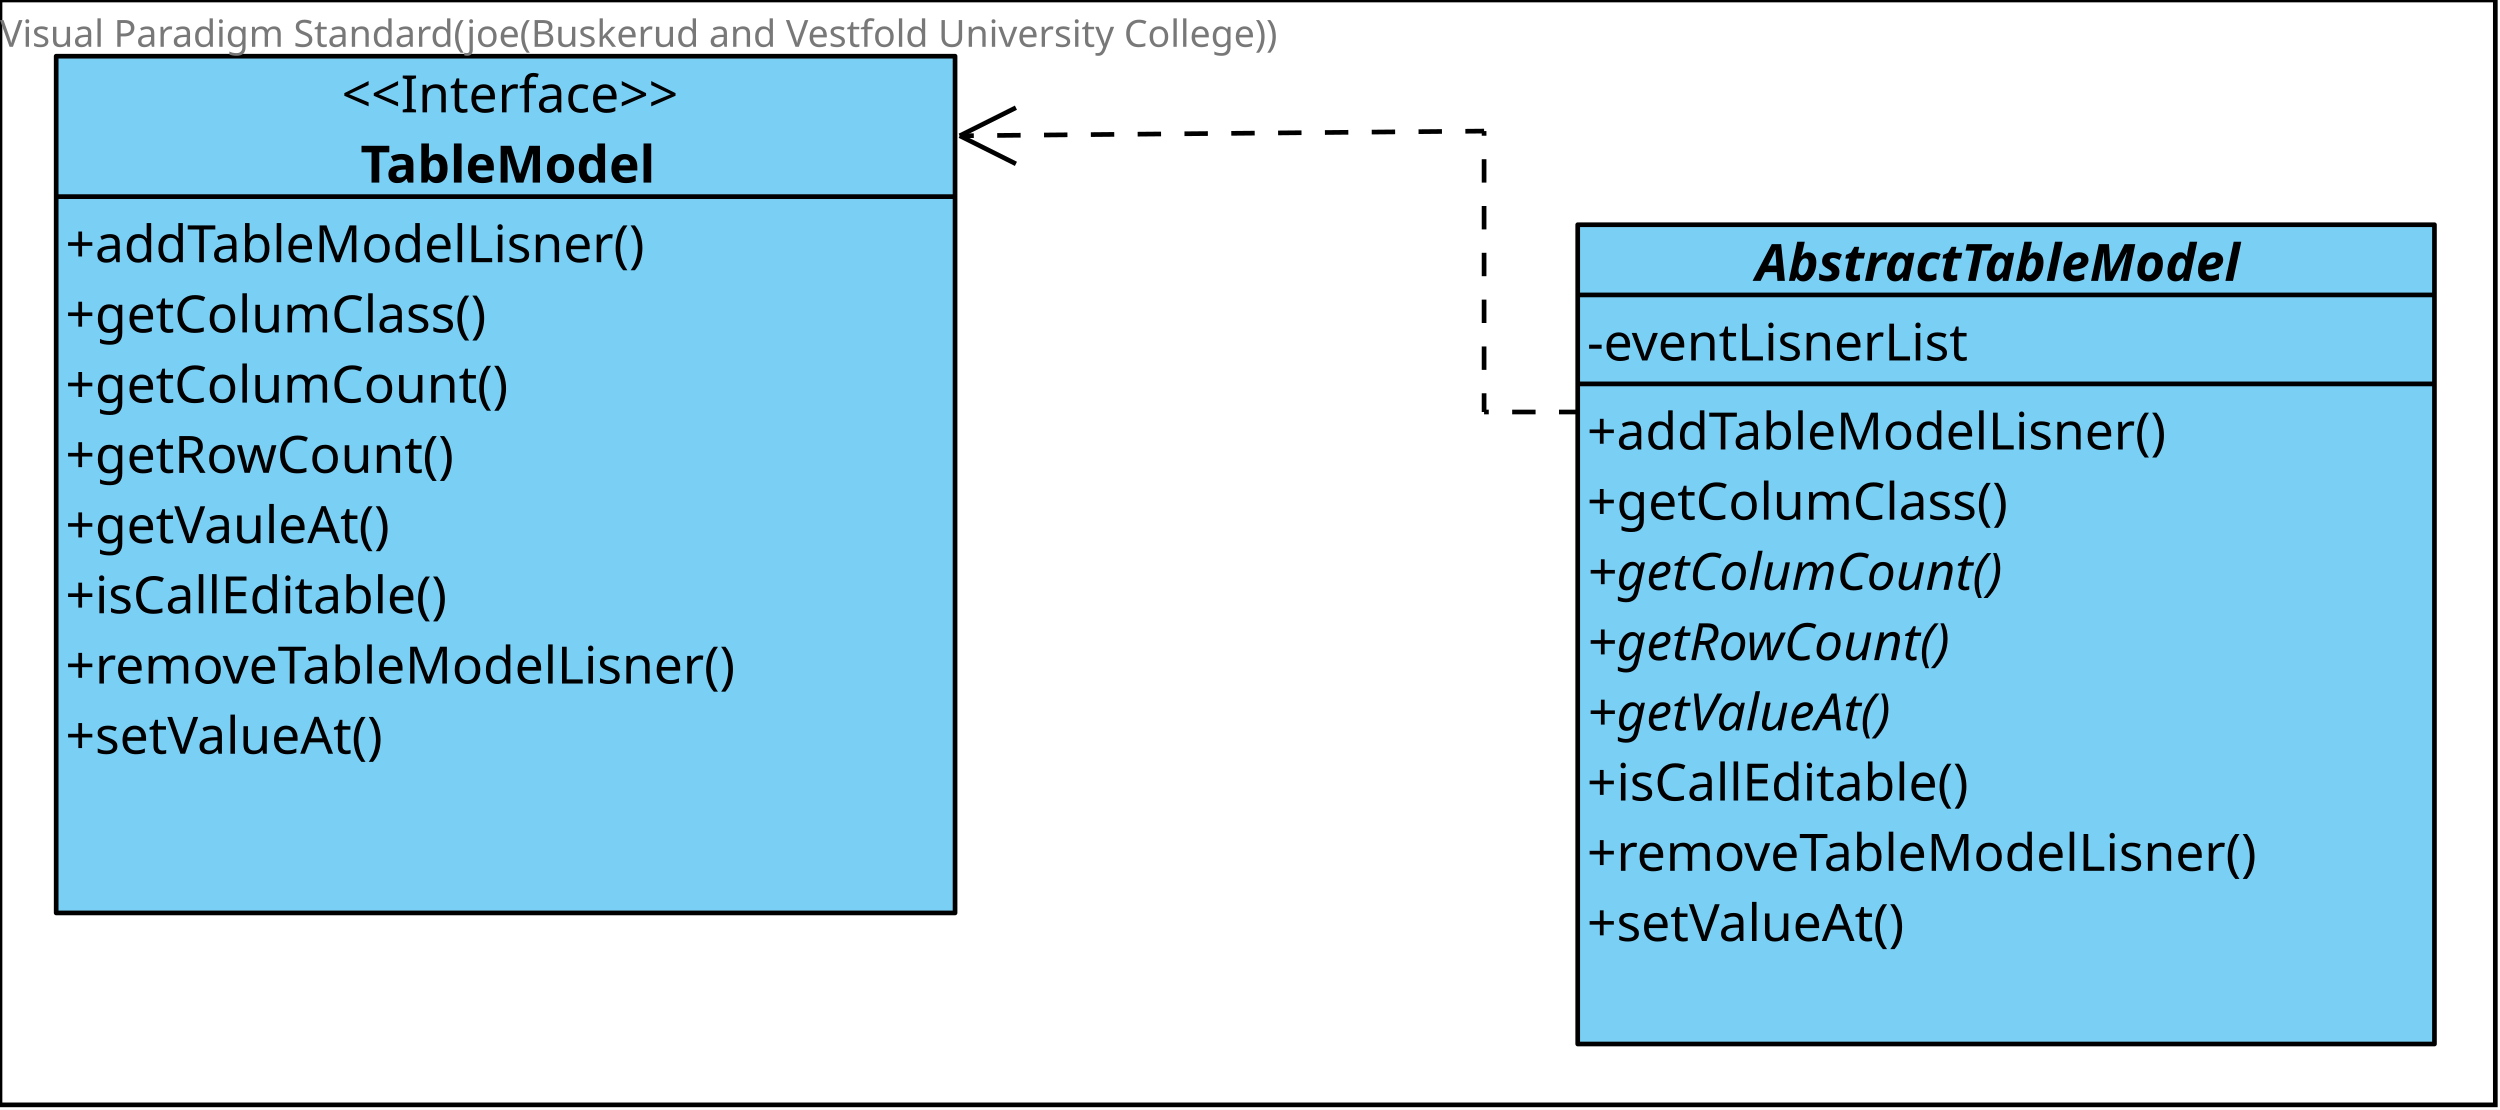
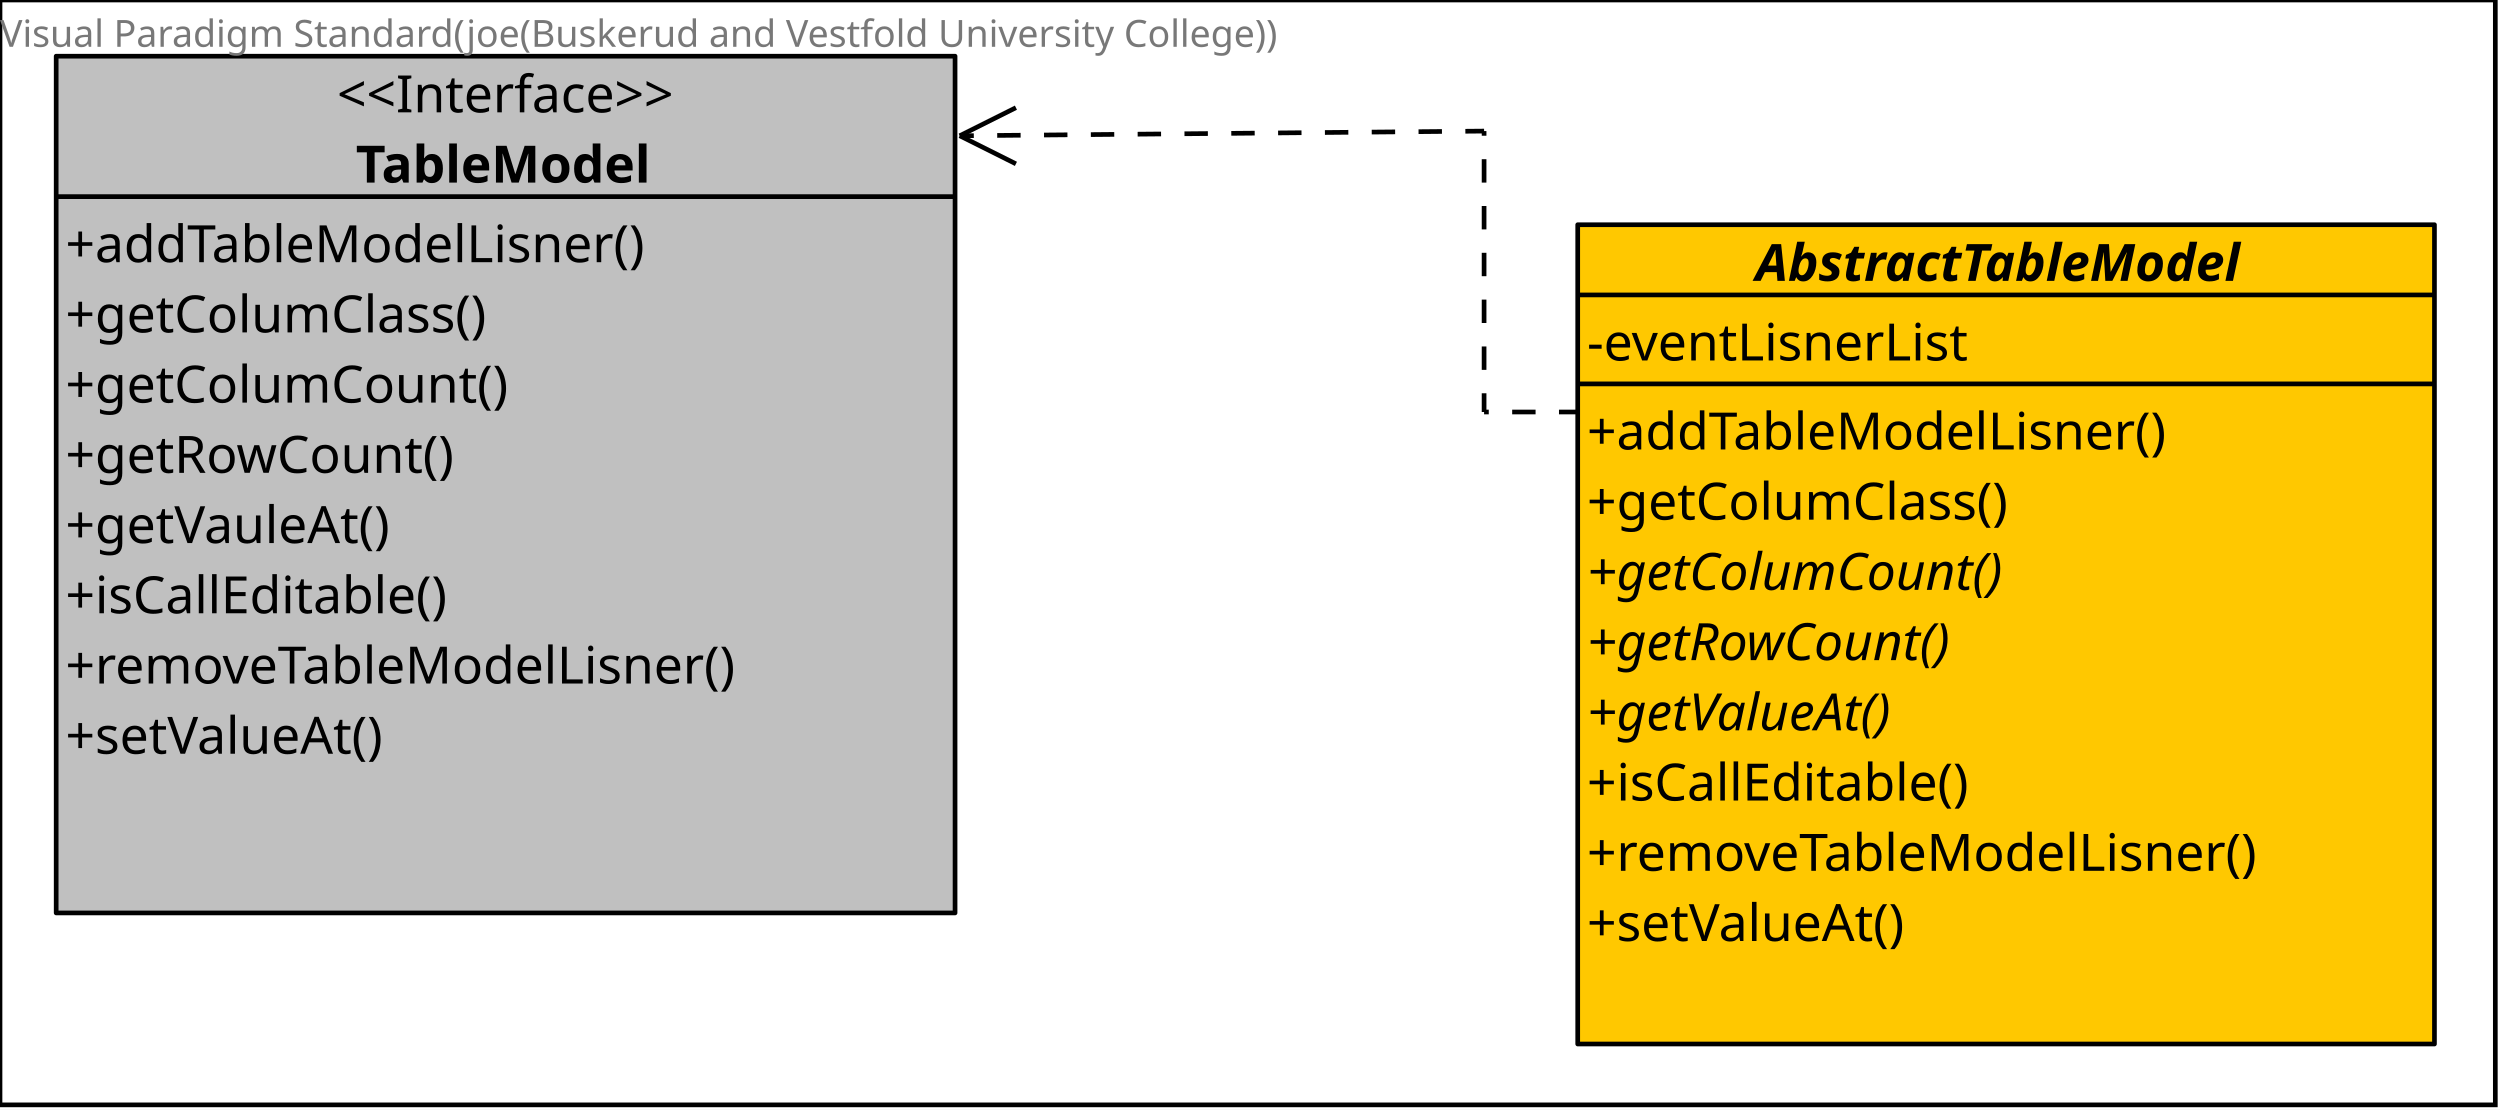
<svg xmlns="http://www.w3.org/2000/svg" fill-opacity="0" color-rendering="auto" color-interpolation="auto" text-rendering="auto" stroke="rgb(0,0,0)" stroke-linecap="square" width="534" stroke-miterlimit="10" shape-rendering="auto" stroke-opacity="0" fill="rgb(0,0,0)" stroke-dasharray="none" font-weight="normal" stroke-width="1" height="237" font-family="'Dialog'" font-style="normal" stroke-linejoin="miter" font-size="12" stroke-dashoffset="0" image-rendering="auto">
  <defs id="genericDefs" />
  <g>
    <defs id="defs1">
      <clipPath clipPathUnits="userSpaceOnUse" id="clipPath1">
        <path d="M-7 -7 L194 -7 L194 186 L-7 186 L-7 -7 Z" />
      </clipPath>
      <clipPath clipPathUnits="userSpaceOnUse" id="clipPath2">
        <path d="M0 0 L0 160 L183 160 L183 0 Z" />
      </clipPath>
      <clipPath clipPathUnits="userSpaceOnUse" id="clipPath3">
        <path d="M0 0 L0 15 L183 15 L183 0 Z" />
      </clipPath>
      <clipPath clipPathUnits="userSpaceOnUse" id="clipPath4">
        <path d="M-7 -7 L203 -7 L203 194 L-7 194 L-7 -7 Z" />
      </clipPath>
      <clipPath clipPathUnits="userSpaceOnUse" id="clipPath5">
        <path d="M0 0 L0 153 L192 153 L192 0 Z" />
      </clipPath>
      <clipPath clipPathUnits="userSpaceOnUse" id="clipPath6">
-         <path d="M0 0 L0 30 L192 30 L192 0 Z" />
+         <path d="M0 0 L0 30 L191 30 L191 0 Z" />
      </clipPath>
      <clipPath clipPathUnits="userSpaceOnUse" id="clipPath7">
        <path d="M0 0 L219 0 L219 147 L0 147 L0 0 Z" />
      </clipPath>
      <clipPath clipPathUnits="userSpaceOnUse" id="clipPath8">
        <path d="M0 0 L0 147 L219 147 L219 0 Z" />
      </clipPath>
    </defs>
    <g fill="white" text-rendering="geometricPrecision" fill-opacity="1" stroke-opacity="1" stroke="white">
      <rect x="0" width="534" height="237" y="0" stroke="none" />
-       <rect x="122" y="207" transform="translate(-122,-207)" fill="none" width="533" height="236" stroke="black" />
+       <rect x="58" y="33" transform="translate(-58,-33)" fill="none" width="533" height="236" stroke="black" />
    </g>
-     <g font-size="11" transform="translate(337,48)" fill-opacity="1" fill="rgb(122,207,245)" text-rendering="geometricPrecision" font-family="sans-serif" stroke="rgb(122,207,245)" font-weight="bold" stroke-opacity="1">
+     <g font-size="11" transform="translate(337,48)" fill-opacity="1" fill="rgb(255,200,0)" text-rendering="geometricPrecision" font-family="sans-serif" stroke="rgb(255,200,0)" font-weight="bold" stroke-opacity="1">
      <rect x="0" width="183" height="175" y="0" clip-path="url(#clipPath1)" stroke="none" />
    </g>
    <g stroke-linecap="butt" font-size="11" transform="translate(337,48)" fill-opacity="1" fill="black" text-rendering="geometricPrecision" font-family="sans-serif" stroke-linejoin="round" stroke="black" font-weight="bold" stroke-opacity="1" stroke-miterlimit="0">
      <rect fill="none" x="0" width="183" height="175" y="0" clip-path="url(#clipPath1)" />
      <line y2="15" fill="none" x1="0" clip-path="url(#clipPath1)" x2="183" y1="15" />
    </g>
    <g font-size="11" transform="matrix(1,0,0,1,337,63)" fill-opacity="1" fill="black" text-rendering="geometricPrecision" font-family="sans-serif" stroke="black" stroke-opacity="1">
      <text x="2" xml:space="preserve" y="14" clip-path="url(#clipPath2)" stroke="none">-eventLisnerList</text>
    </g>
    <g stroke-linecap="butt" font-size="11" transform="matrix(1,0,0,1,337,63)" fill-opacity="1" fill="black" text-rendering="geometricPrecision" font-family="sans-serif" stroke-linejoin="bevel" stroke="black" stroke-opacity="1" stroke-miterlimit="0">
      <line y2="19" fill="none" x1="0" clip-path="url(#clipPath2)" x2="183" y1="19" />
    </g>
    <g font-size="11" transform="matrix(1,0,0,1,337,63)" fill-opacity="1" fill="black" text-rendering="geometricPrecision" font-family="sans-serif" stroke="black" stroke-opacity="1">
      <text x="2" xml:space="preserve" y="33" clip-path="url(#clipPath2)" stroke="none">+addTableModelLisner()</text>
    </g>
    <g font-size="11" transform="matrix(1,0,0,1,337,63)" fill-opacity="1" fill="black" text-rendering="geometricPrecision" font-family="sans-serif" stroke="black" stroke-opacity="1">
      <text x="2" xml:space="preserve" y="48" clip-path="url(#clipPath2)" stroke="none">+getColumClass()</text>
    </g>
    <g font-size="11" transform="matrix(1,0,0,1,337,63)" fill-opacity="1" fill="black" text-rendering="geometricPrecision" font-family="sans-serif" font-style="italic" stroke="black" stroke-opacity="1">
      <text x="2" xml:space="preserve" y="63" clip-path="url(#clipPath2)" stroke="none">+getColumCount()</text>
    </g>
    <g font-size="11" transform="matrix(1,0,0,1,337,63)" fill-opacity="1" fill="black" text-rendering="geometricPrecision" font-family="sans-serif" font-style="italic" stroke="black" stroke-opacity="1">
      <text x="2" xml:space="preserve" y="78" clip-path="url(#clipPath2)" stroke="none">+getRowCount()</text>
    </g>
    <g font-size="11" transform="matrix(1,0,0,1,337,63)" fill-opacity="1" fill="black" text-rendering="geometricPrecision" font-family="sans-serif" font-style="italic" stroke="black" stroke-opacity="1">
      <text x="2" xml:space="preserve" y="93" clip-path="url(#clipPath2)" stroke="none">+getValueAt()</text>
    </g>
    <g font-size="11" transform="matrix(1,0,0,1,337,63)" fill-opacity="1" fill="black" text-rendering="geometricPrecision" font-family="sans-serif" stroke="black" stroke-opacity="1">
      <text x="2" xml:space="preserve" y="108" clip-path="url(#clipPath2)" stroke="none">+isCallEditable()</text>
    </g>
    <g font-size="11" transform="matrix(1,0,0,1,337,63)" fill-opacity="1" fill="black" text-rendering="geometricPrecision" font-family="sans-serif" stroke="black" stroke-opacity="1">
      <text x="2" xml:space="preserve" y="123" clip-path="url(#clipPath2)" stroke="none">+removeTableModelLisner()</text>
    </g>
    <g font-size="11" transform="matrix(1,0,0,1,337,63)" fill-opacity="1" fill="black" text-rendering="geometricPrecision" font-family="sans-serif" stroke="black" stroke-opacity="1">
      <text x="2" xml:space="preserve" y="138" clip-path="url(#clipPath2)" stroke="none">+setValueAt()</text>
    </g>
    <g font-size="11" transform="translate(337,48)" fill-opacity="1" fill="black" text-rendering="geometricPrecision" font-family="sans-serif" font-style="italic" stroke="black" font-weight="bold" stroke-opacity="1">
      <text x="38" xml:space="preserve" y="12" clip-path="url(#clipPath3)" stroke="none">AbstractTableModel</text>
    </g>
-     <g font-size="11" transform="translate(12,12)" fill-opacity="1" fill="rgb(122,207,245)" text-rendering="geometricPrecision" font-family="sans-serif" stroke="rgb(122,207,245)" font-weight="bold" stroke-opacity="1">
+     <g font-size="11" transform="translate(12,12)" fill-opacity="1" fill="silver" text-rendering="geometricPrecision" font-family="sans-serif" stroke="silver" font-weight="bold" stroke-opacity="1">
      <rect x="0" width="192" height="183" y="0" clip-path="url(#clipPath4)" stroke="none" />
    </g>
    <g stroke-linecap="butt" font-size="11" transform="translate(12,12)" fill-opacity="1" fill="black" text-rendering="geometricPrecision" font-family="sans-serif" stroke-linejoin="round" stroke="black" font-weight="bold" stroke-opacity="1" stroke-miterlimit="0">
      <rect fill="none" x="0" width="192" height="183" y="0" clip-path="url(#clipPath4)" />
      <line y2="30" fill="none" x1="0" clip-path="url(#clipPath4)" x2="192" y1="30" />
    </g>
    <g font-size="11" transform="matrix(1,0,0,1,12,42)" fill-opacity="1" fill="black" text-rendering="geometricPrecision" font-family="sans-serif" stroke="black" stroke-opacity="1">
      <text x="2" xml:space="preserve" y="14" clip-path="url(#clipPath5)" stroke="none">+addTableModelLisner()</text>
    </g>
    <g font-size="11" transform="matrix(1,0,0,1,12,42)" fill-opacity="1" fill="black" text-rendering="geometricPrecision" font-family="sans-serif" stroke="black" stroke-opacity="1">
      <text x="2" xml:space="preserve" y="29" clip-path="url(#clipPath5)" stroke="none">+getColumClass()</text>
    </g>
    <g font-size="11" transform="matrix(1,0,0,1,12,42)" fill-opacity="1" fill="black" text-rendering="geometricPrecision" font-family="sans-serif" stroke="black" stroke-opacity="1">
      <text x="2" xml:space="preserve" y="44" clip-path="url(#clipPath5)" stroke="none">+getColumCount()</text>
    </g>
    <g font-size="11" transform="matrix(1,0,0,1,12,42)" fill-opacity="1" fill="black" text-rendering="geometricPrecision" font-family="sans-serif" stroke="black" stroke-opacity="1">
      <text x="2" xml:space="preserve" y="59" clip-path="url(#clipPath5)" stroke="none">+getRowCount()</text>
    </g>
    <g font-size="11" transform="matrix(1,0,0,1,12,42)" fill-opacity="1" fill="black" text-rendering="geometricPrecision" font-family="sans-serif" stroke="black" stroke-opacity="1">
      <text x="2" xml:space="preserve" y="74" clip-path="url(#clipPath5)" stroke="none">+getVauleAt()</text>
    </g>
    <g font-size="11" transform="matrix(1,0,0,1,12,42)" fill-opacity="1" fill="black" text-rendering="geometricPrecision" font-family="sans-serif" stroke="black" stroke-opacity="1">
      <text x="2" xml:space="preserve" y="89" clip-path="url(#clipPath5)" stroke="none">+isCallEditable()</text>
    </g>
    <g font-size="11" transform="matrix(1,0,0,1,12,42)" fill-opacity="1" fill="black" text-rendering="geometricPrecision" font-family="sans-serif" stroke="black" stroke-opacity="1">
      <text x="2" xml:space="preserve" y="104" clip-path="url(#clipPath5)" stroke="none">+removeTableModelLisner()</text>
    </g>
    <g font-size="11" transform="matrix(1,0,0,1,12,42)" fill-opacity="1" fill="black" text-rendering="geometricPrecision" font-family="sans-serif" stroke="black" stroke-opacity="1">
      <text x="2" xml:space="preserve" y="119" clip-path="url(#clipPath5)" stroke="none">+setValueAt()</text>
    </g>
    <g font-size="11" transform="translate(12,12)" fill-opacity="1" fill="black" text-rendering="geometricPrecision" font-family="sans-serif" stroke="black" stroke-opacity="1">
-       <text x="61" xml:space="preserve" y="12" clip-path="url(#clipPath6)" stroke="none">&lt;&lt;Interface&gt;&gt;</text>
-       <text x="65" xml:space="preserve" y="27" clip-path="url(#clipPath6)" font-weight="bold" stroke="none">TableModel</text>
+       <text x="60" xml:space="preserve" y="12" clip-path="url(#clipPath6)" stroke="none">&lt;&lt;Interface&gt;&gt;</text>
+       <text x="64" xml:space="preserve" y="27" clip-path="url(#clipPath6)" font-weight="bold" stroke="none">TableModel</text>
    </g>
    <g stroke-linecap="butt" font-size="11" transform="translate(163,-13)" fill-opacity="1" stroke-dashoffset="1" fill="black" text-rendering="geometricPrecision" font-family="sans-serif" stroke-linejoin="round" stroke-dasharray="5" stroke="black" stroke-opacity="1">
      <line y2="101" fill="none" x1="174" clip-path="url(#clipPath8)" x2="154" y1="101" />
      <line y2="41" fill="none" x1="154" clip-path="url(#clipPath8)" x2="154" y1="101" />
      <line y2="42" fill="none" x1="154" clip-path="url(#clipPath8)" x2="42" y1="41" />
      <line clip-path="url(#clipPath8)" stroke-dashoffset="0" fill="none" x1="42" x2="54" y1="42" y2="48" stroke-dasharray="none" />
      <line clip-path="url(#clipPath8)" stroke-dashoffset="0" fill="none" x1="42" x2="54" y1="42" y2="36" stroke-dasharray="none" />
    </g>
    <g fill="rgb(120,120,120)" text-rendering="geometricPrecision" fill-opacity="1" font-size="8" stroke-opacity="1" stroke="rgb(120,120,120)">
      <text x="0" xml:space="preserve" y="10" stroke="none">Visual Paradigm Standard(joe(Buskerud and Vestfold University College))</text>
    </g>
  </g>
</svg>
